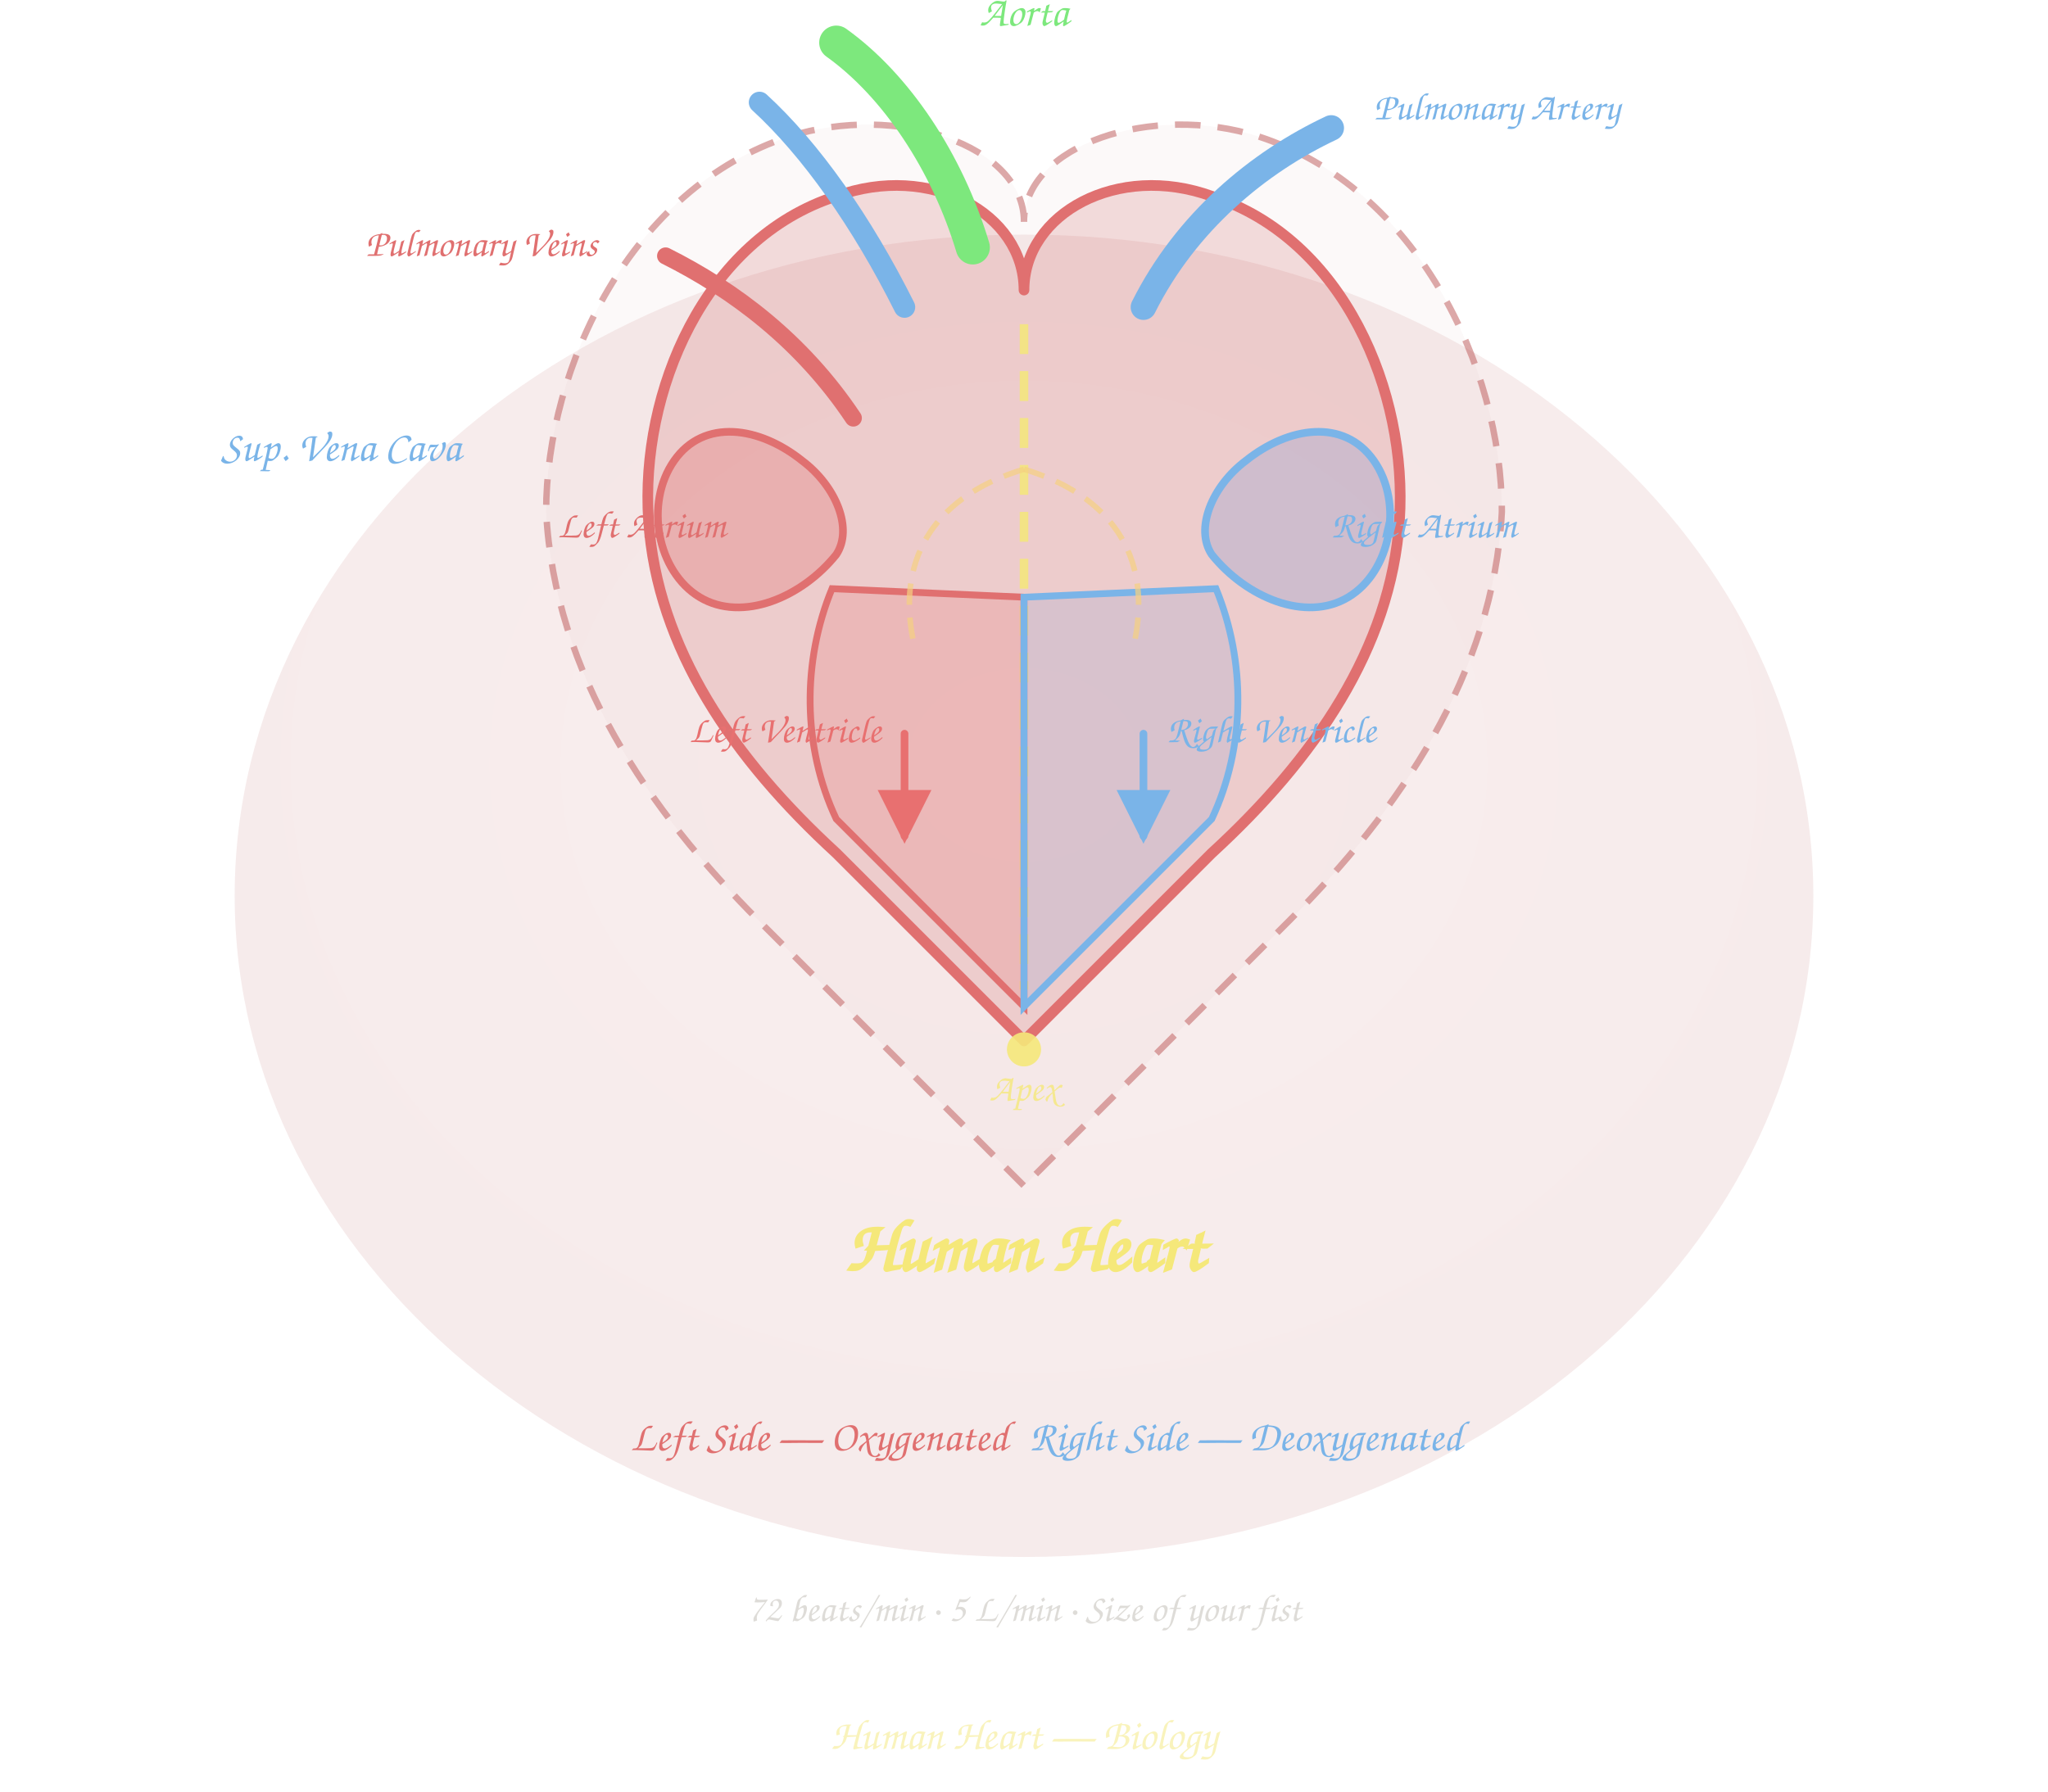
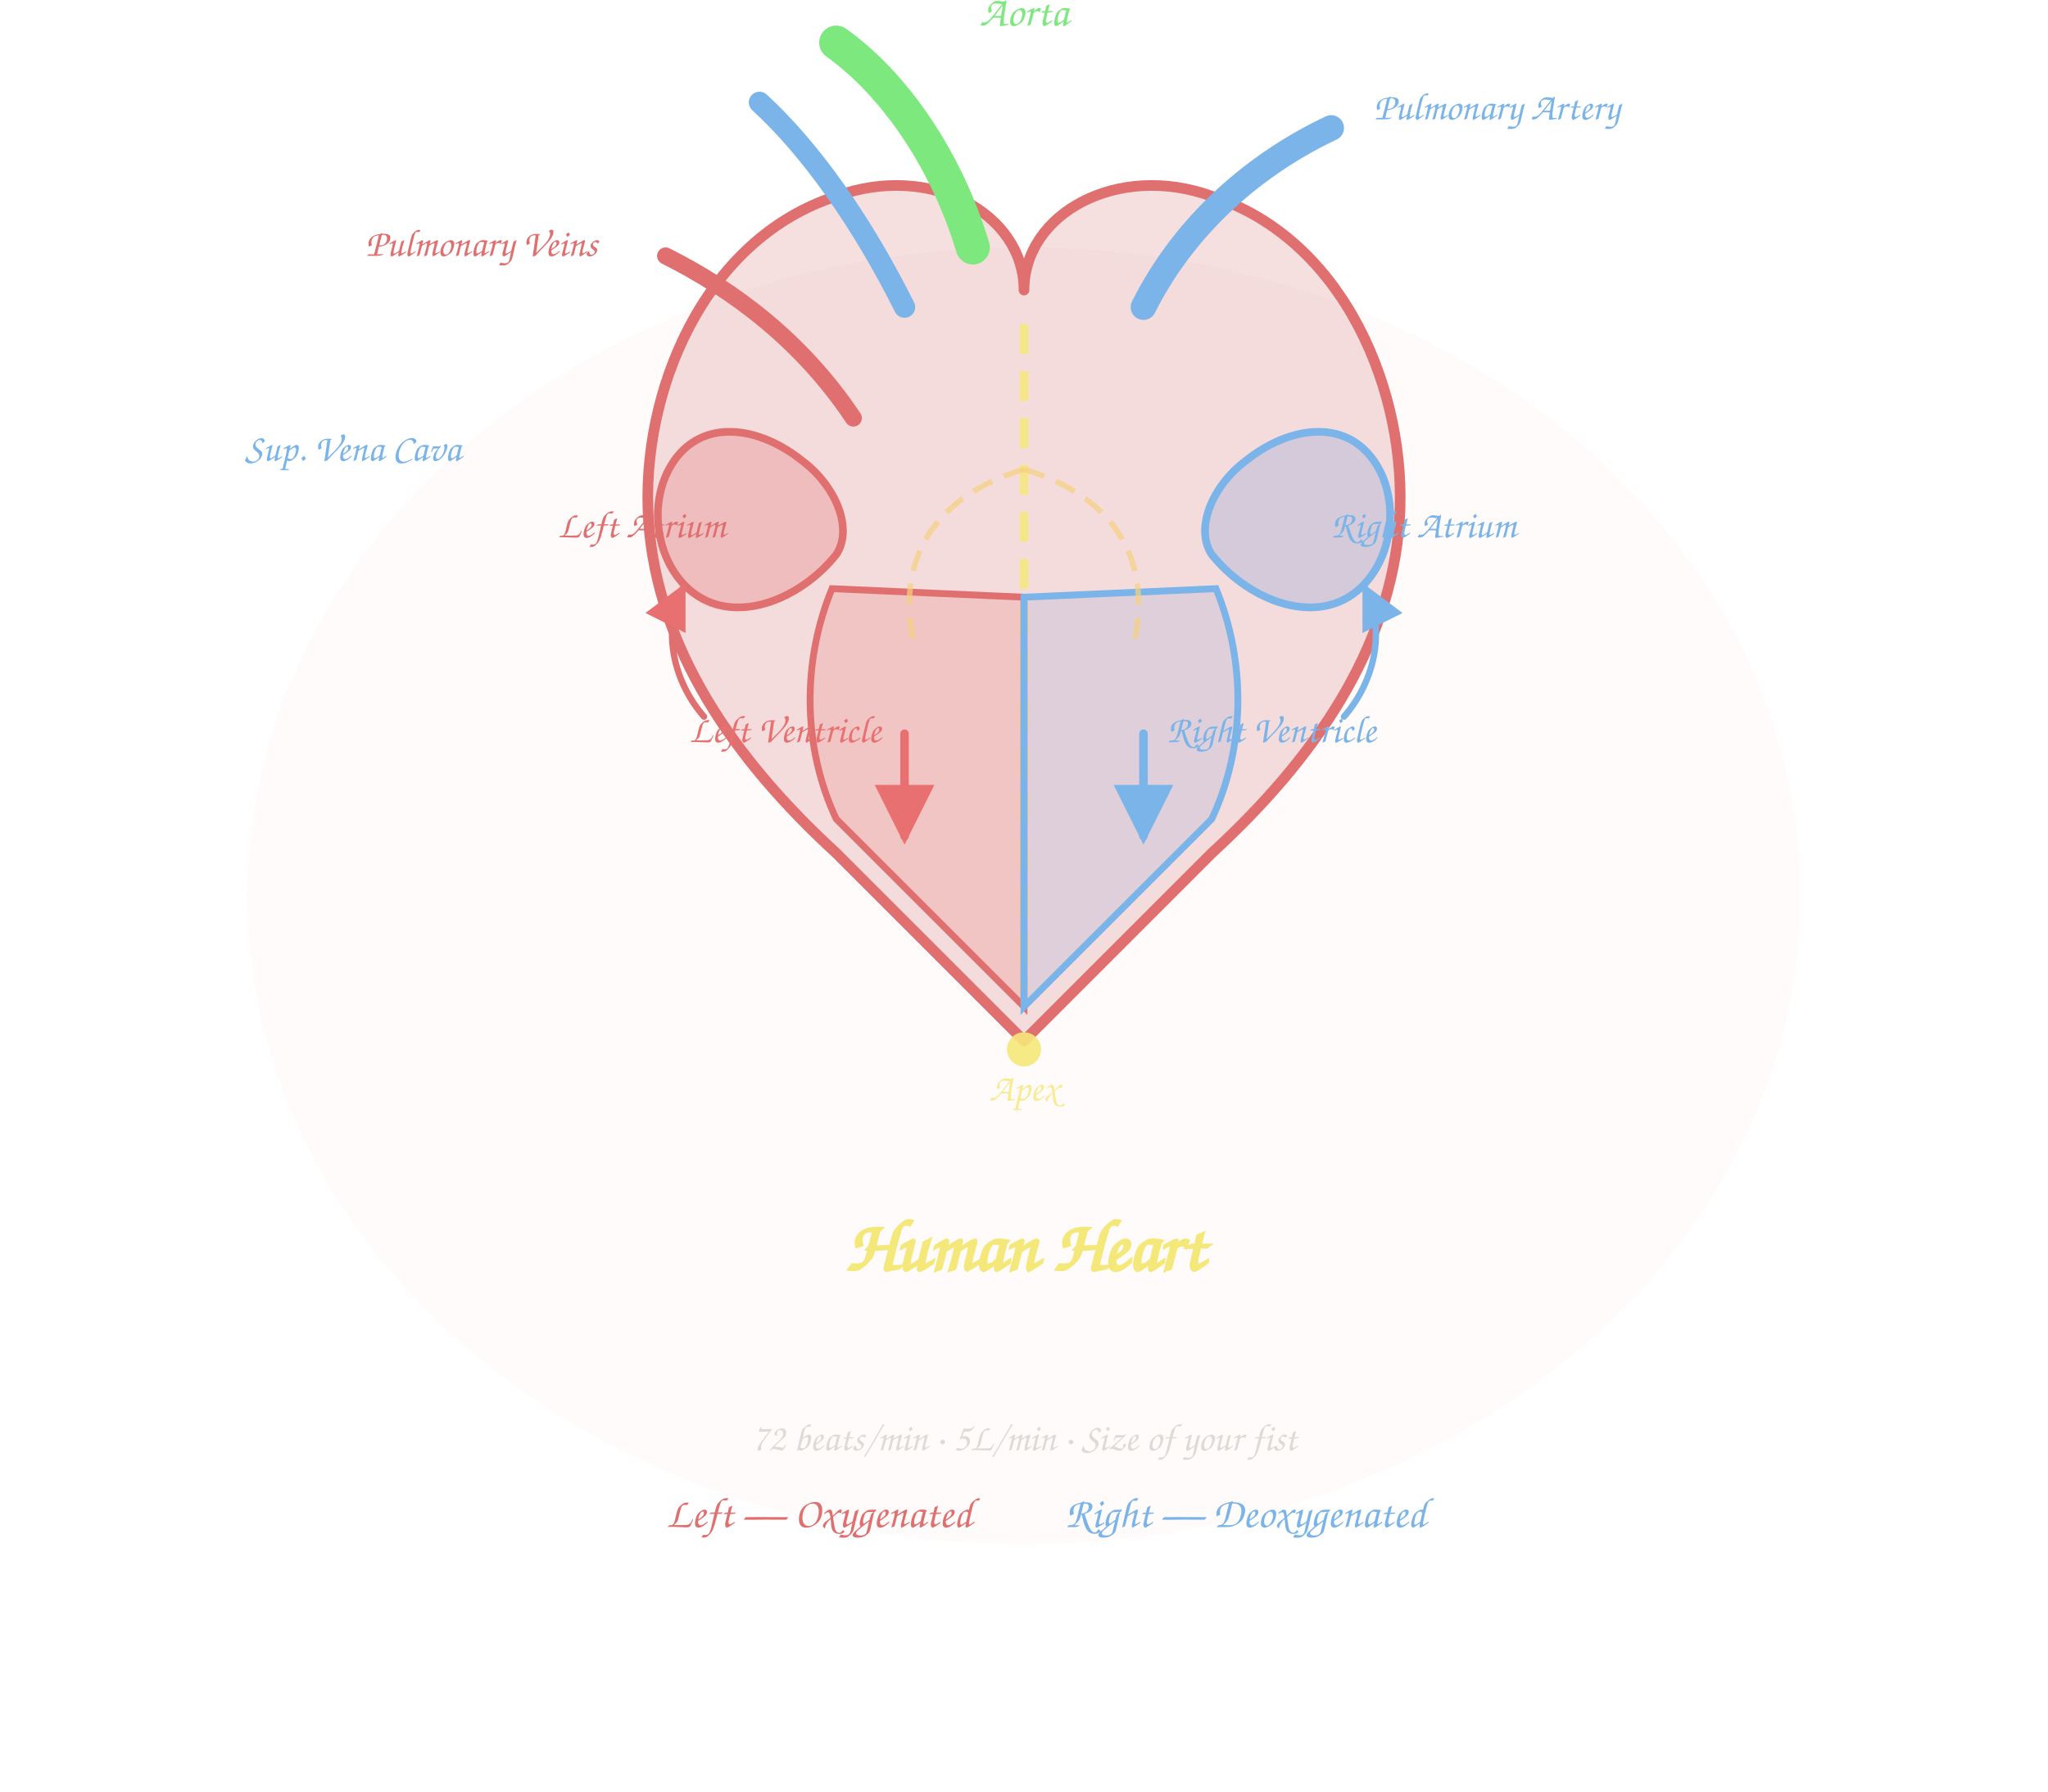
<svg xmlns="http://www.w3.org/2000/svg" viewBox="0 0 480 420">
  <defs>
-     <radialGradient id="hg" cx="50%" cy="40%" r="55%">
-       <stop offset="0%" stop-color="#c0292914" />
-       <stop offset="100%" stop-color="#8b000014" />
-     </radialGradient>
    <marker id="ha" markerWidth="7" markerHeight="7" refX="6" refY="3.5" orient="auto">
-       <polygon points="0 0,7 3.5,0 7" fill="#e87070" />
+       <polygon points="0,0 7,3.5 0,7" fill="#e87070" />
    </marker>
    <marker id="hb" markerWidth="7" markerHeight="7" refX="6" refY="3.5" orient="auto">
-       <polygon points="0 0,7 3.5,0 7" fill="#7ab4e8" />
+       <polygon points="0,0 7,3.5 0,7" fill="#7ab4e8" />
+     </marker>
+     <marker id="hg" markerWidth="7" markerHeight="7" refX="6" refY="3.5" orient="auto">
+       <polygon points="0,0 7,3.5 0,7" fill="#7de87d" />
    </marker>
  </defs>
-   <ellipse cx="240" cy="210" rx="185" ry="155" fill="url(#hg)" />
-   <path d="M240,52 C240,34 210,24 185,32 C148,44 128,86 128,120 C130,158 152,190 178,216 L240,278 L302,216 C328,190 350,158 352,120 C352,86 332,44 295,32 C270,24 240,34 240,52 Z" fill="rgba(180,60,60,0.06)" stroke="#c06060" stroke-width="1.5" stroke-dasharray="6 4" opacity="0.55" />
-   <path d="M240,68 C240,50 218,38 196,46 C165,56 150,92 152,122 C154,152 172,178 196,200 L240,244 L284,200 C308,178 326,152 328,122 C330,92 315,56 284,46 C262,38 240,50 240,68 Z" fill="rgba(192,50,50,0.16)" stroke="#e07070" stroke-width="2.5" stroke-linecap="round" stroke-linejoin="round" />
-   <line x1="240" y1="76" x2="240" y2="232" stroke="#f5e87a" stroke-width="2" stroke-dasharray="7 4" opacity="0.85" />
-   <path d="M188,108 C178,100 165,98 158,108 C151,118 154,134 164,140 C174,146 188,140 196,130 C200,124 196,114 188,108 Z" fill="rgba(220,80,80,0.22)" stroke="#e07070" stroke-width="1.8" />
-   <path d="M292,108 C302,100 315,98 322,108 C329,118 326,134 316,140 C306,146 292,140 284,130 C280,124 284,114 292,108 Z" fill="rgba(100,140,210,0.22)" stroke="#7ab4e8" stroke-width="1.8" />
-   <path d="M195,138 C188,155 188,175 196,192 L240,236 L240,140 Z" fill="rgba(220,80,80,0.16)" stroke="#e07070" stroke-width="1.6" stroke-linecap="round" />
-   <path d="M285,138 C292,155 292,175 284,192 L240,236 L240,140 Z" fill="rgba(100,140,210,0.16)" stroke="#7ab4e8" stroke-width="1.6" stroke-linecap="round" />
-   <path d="M228,58 C222,38 210,20 196,10" fill="none" stroke="#7de87d" stroke-width="8" stroke-linecap="round" />
-   <path d="M268,72 C278,52 295,38 312,30" fill="none" stroke="#7ab4e8" stroke-width="6" stroke-linecap="round" />
-   <path d="M212,72 C202,52 190,35 178,24" fill="none" stroke="#7ab4e8" stroke-width="5" stroke-linecap="round" />
-   <path d="M200,98 C188,80 172,68 156,60" fill="none" stroke="#e07070" stroke-width="4" stroke-linecap="round" />
-   <line x1="212" y1="172" x2="212" y2="196" stroke="#e87070" stroke-width="1.8" stroke-linecap="round" marker-end="url(#ha)" />
-   <line x1="268" y1="172" x2="268" y2="196" stroke="#7ab4e8" stroke-width="1.8" stroke-linecap="round" marker-end="url(#hb)" />
-   <path d="M240,110 C260,116 270,130 266,150" fill="none" stroke="#f5d080" stroke-width="1.3" stroke-dasharray="5 3" opacity="0.7" />
-   <path d="M240,110 C220,116 210,130 214,150" fill="none" stroke="#f5d080" stroke-width="1.3" stroke-dasharray="5 3" opacity="0.7" />
-   <circle cx="240" cy="246" r="4" fill="#f5e87a" opacity="0.9" />
-   <text x="240" y="298" text-anchor="middle" font-family="Kalam,cursive" font-size="17" font-weight="700" fill="#f5e87a">Human Heart</text>
-   <text x="192" y="340" text-anchor="middle" font-family="Kalam,cursive" font-size="10" fill="#e07070">Left Side — Oxygenated</text>
-   <text x="292" y="340" text-anchor="middle" font-family="Kalam,cursive" font-size="10" fill="#7ab4e8">Right Side — Deoxygenated</text>
-   <text x="108" y="108" text-anchor="end" font-family="Kalam,cursive" font-size="10" fill="#7ab4e8">Sup. Vena Cava</text>
-   <text x="240" y="6" text-anchor="middle" font-family="Kalam,cursive" font-size="10" fill="#7de87d">Aorta</text>
-   <text x="322" y="28" font-family="Kalam,cursive" font-size="9" fill="#7ab4e8">Pulmonary Artery</text>
-   <text x="140" y="60" text-anchor="end" font-family="Kalam,cursive" font-size="9" fill="#e07070">Pulmonary Veins</text>
-   <text x="184" y="174" text-anchor="middle" font-family="Kalam,cursive" font-size="9" fill="#e87070">Left Ventricle</text>
-   <text x="298" y="174" text-anchor="middle" font-family="Kalam,cursive" font-size="9" fill="#7ab4e8">Right Ventricle</text>
-   <text x="170" y="126" text-anchor="end" font-family="Kalam,cursive" font-size="9" fill="#e07070">Left Atrium</text>
-   <text x="312" y="126" font-family="Kalam,cursive" font-size="9" fill="#7ab4e8">Right Atrium</text>
-   <text x="240" y="258" text-anchor="middle" font-family="Kalam,cursive" font-size="9" fill="#f5e87a" opacity="0.8">Apex</text>
-   <text x="240" y="380" text-anchor="middle" font-family="Kalam,cursive" font-size="9" fill="rgba(200,196,190,0.6)">72 beats/min · 5 L/min · Size of your fist</text>
-   <text x="240" y="410" text-anchor="middle" font-family="Kalam,cursive" font-size="10" fill="rgba(245,232,122,0.5)">Human Heart — Biology</text>
+   <g id="outline">
+     <ellipse cx="240" cy="210" rx="182" ry="152" fill="rgba(244,160,160,0.05)" stroke="none" />
+     <path d="M240,68 C240,50 218,38 196,46 C165,56 150,92 152,122 C154,152 172,178 196,200 L240,244 L284,200 C308,178 326,152 328,122 C330,92 315,56 284,46 C262,38 240,50 240,68 Z" fill="rgba(192,50,50,0.16)" stroke="#e07070" stroke-width="2.5" stroke-linecap="round" stroke-linejoin="round" />
+     <line x1="240" y1="76" x2="240" y2="232" stroke="#f5e87a" stroke-width="2" stroke-dasharray="7 4" opacity="0.85" />
+     <path d="M188,108 C178,100 165,98 158,108 C151,118 154,134 164,140 C174,146 188,140 196,130 C200,124 196,114 188,108 Z" fill="rgba(220,80,80,0.22)" stroke="#e07070" stroke-width="1.8" />
+     <path d="M292,108 C302,100 315,98 322,108 C329,118 326,134 316,140 C306,146 292,140 284,130 C280,124 284,114 292,108 Z" fill="rgba(100,140,210,0.22)" stroke="#7ab4e8" stroke-width="1.8" />
+     <path d="M195,138 C188,155 188,175 196,192 L240,236 L240,140 Z" fill="rgba(220,80,80,0.16)" stroke="#e07070" stroke-width="1.6" stroke-linecap="round" />
+     <path d="M285,138 C292,155 292,175 284,192 L240,236 L240,140 Z" fill="rgba(100,140,210,0.16)" stroke="#7ab4e8" stroke-width="1.6" stroke-linecap="round" />
+     <path d="M228,58 C222,38 210,20 196,10" fill="none" stroke="#7de87d" stroke-width="8" stroke-linecap="round" />
+     <path d="M268,72 C278,52 295,38 312,30" fill="none" stroke="#7ab4e8" stroke-width="6" stroke-linecap="round" />
+     <path d="M212,72 C202,52 190,35 178,24" fill="none" stroke="#7ab4e8" stroke-width="5" stroke-linecap="round" />
+     <path d="M200,98 C188,80 172,68 156,60" fill="none" stroke="#e07070" stroke-width="4" stroke-linecap="round" />
+     <path d="M240,110 C260,116 270,130 266,150" fill="none" stroke="#f5d080" stroke-width="1.3" stroke-dasharray="5 3" opacity="0.7" />
+     <path d="M240,110 C220,116 210,130 214,150" fill="none" stroke="#f5d080" stroke-width="1.3" stroke-dasharray="5 3" opacity="0.7" />
+     <circle cx="240" cy="246" r="4" fill="#f5e87a" stroke="none" opacity="0.9" />
+   </g>
+   <g id="flow">
+     <line x1="212" y1="172" x2="212" y2="196" stroke="#e87070" stroke-width="2" stroke-linecap="round" marker-end="url(#ha)" />
+     <line x1="268" y1="172" x2="268" y2="196" stroke="#7ab4e8" stroke-width="2" stroke-linecap="round" marker-end="url(#hb)" />
+     <path d="M165,168 C158,160 155,148 160,138" fill="none" stroke="#e07070" stroke-width="1.5" stroke-linecap="round" marker-end="url(#ha)" />
+     <path d="M315,168 C322,160 325,148 320,138" fill="none" stroke="#7ab4e8" stroke-width="1.5" stroke-linecap="round" marker-end="url(#hb)" />
+   </g>
+   <g id="labels">
+     <text x="240" y="298" text-anchor="middle" font-family="Kalam,cursive" font-size="17" font-weight="700" fill="#f5e87a">Human Heart</text>
+     <text x="184" y="174" text-anchor="middle" font-family="Kalam,cursive" font-size="9" fill="#e87070">Left Ventricle</text>
+     <text x="298" y="174" text-anchor="middle" font-family="Kalam,cursive" font-size="9" fill="#7ab4e8">Right Ventricle</text>
+     <text x="170" y="126" text-anchor="end" font-family="Kalam,cursive" font-size="9" fill="#e07070">Left Atrium</text>
+     <text x="312" y="126" font-family="Kalam,cursive" font-size="9" fill="#7ab4e8">Right Atrium</text>
+     <text x="240" y="258" text-anchor="middle" font-family="Kalam,cursive" font-size="9" fill="#f5e87a" opacity="0.8">Apex</text>
+     <text x="108" y="108" text-anchor="end" font-family="Kalam,cursive" font-size="9" fill="#7ab4e8">Sup. Vena Cava</text>
+     <text x="240" y="6" text-anchor="middle" font-family="Kalam,cursive" font-size="10" fill="#7de87d">Aorta</text>
+     <text x="322" y="28" font-family="Kalam,cursive" font-size="9" fill="#7ab4e8">Pulmonary Artery</text>
+     <text x="140" y="60" text-anchor="end" font-family="Kalam,cursive" font-size="9" fill="#e07070">Pulmonary Veins</text>
+     <text x="240" y="340" text-anchor="middle" font-family="Kalam,cursive" font-size="9" fill="rgba(200,196,190,0.6)">72 beats/min · 5L/min · Size of your fist</text>
+     <text x="192" y="358" text-anchor="middle" font-family="Kalam,cursive" font-size="10" fill="#e07070">Left — Oxygenated</text>
+     <text x="292" y="358" text-anchor="middle" font-family="Kalam,cursive" font-size="10" fill="#7ab4e8">Right — Deoxygenated</text>
+   </g>
</svg>
